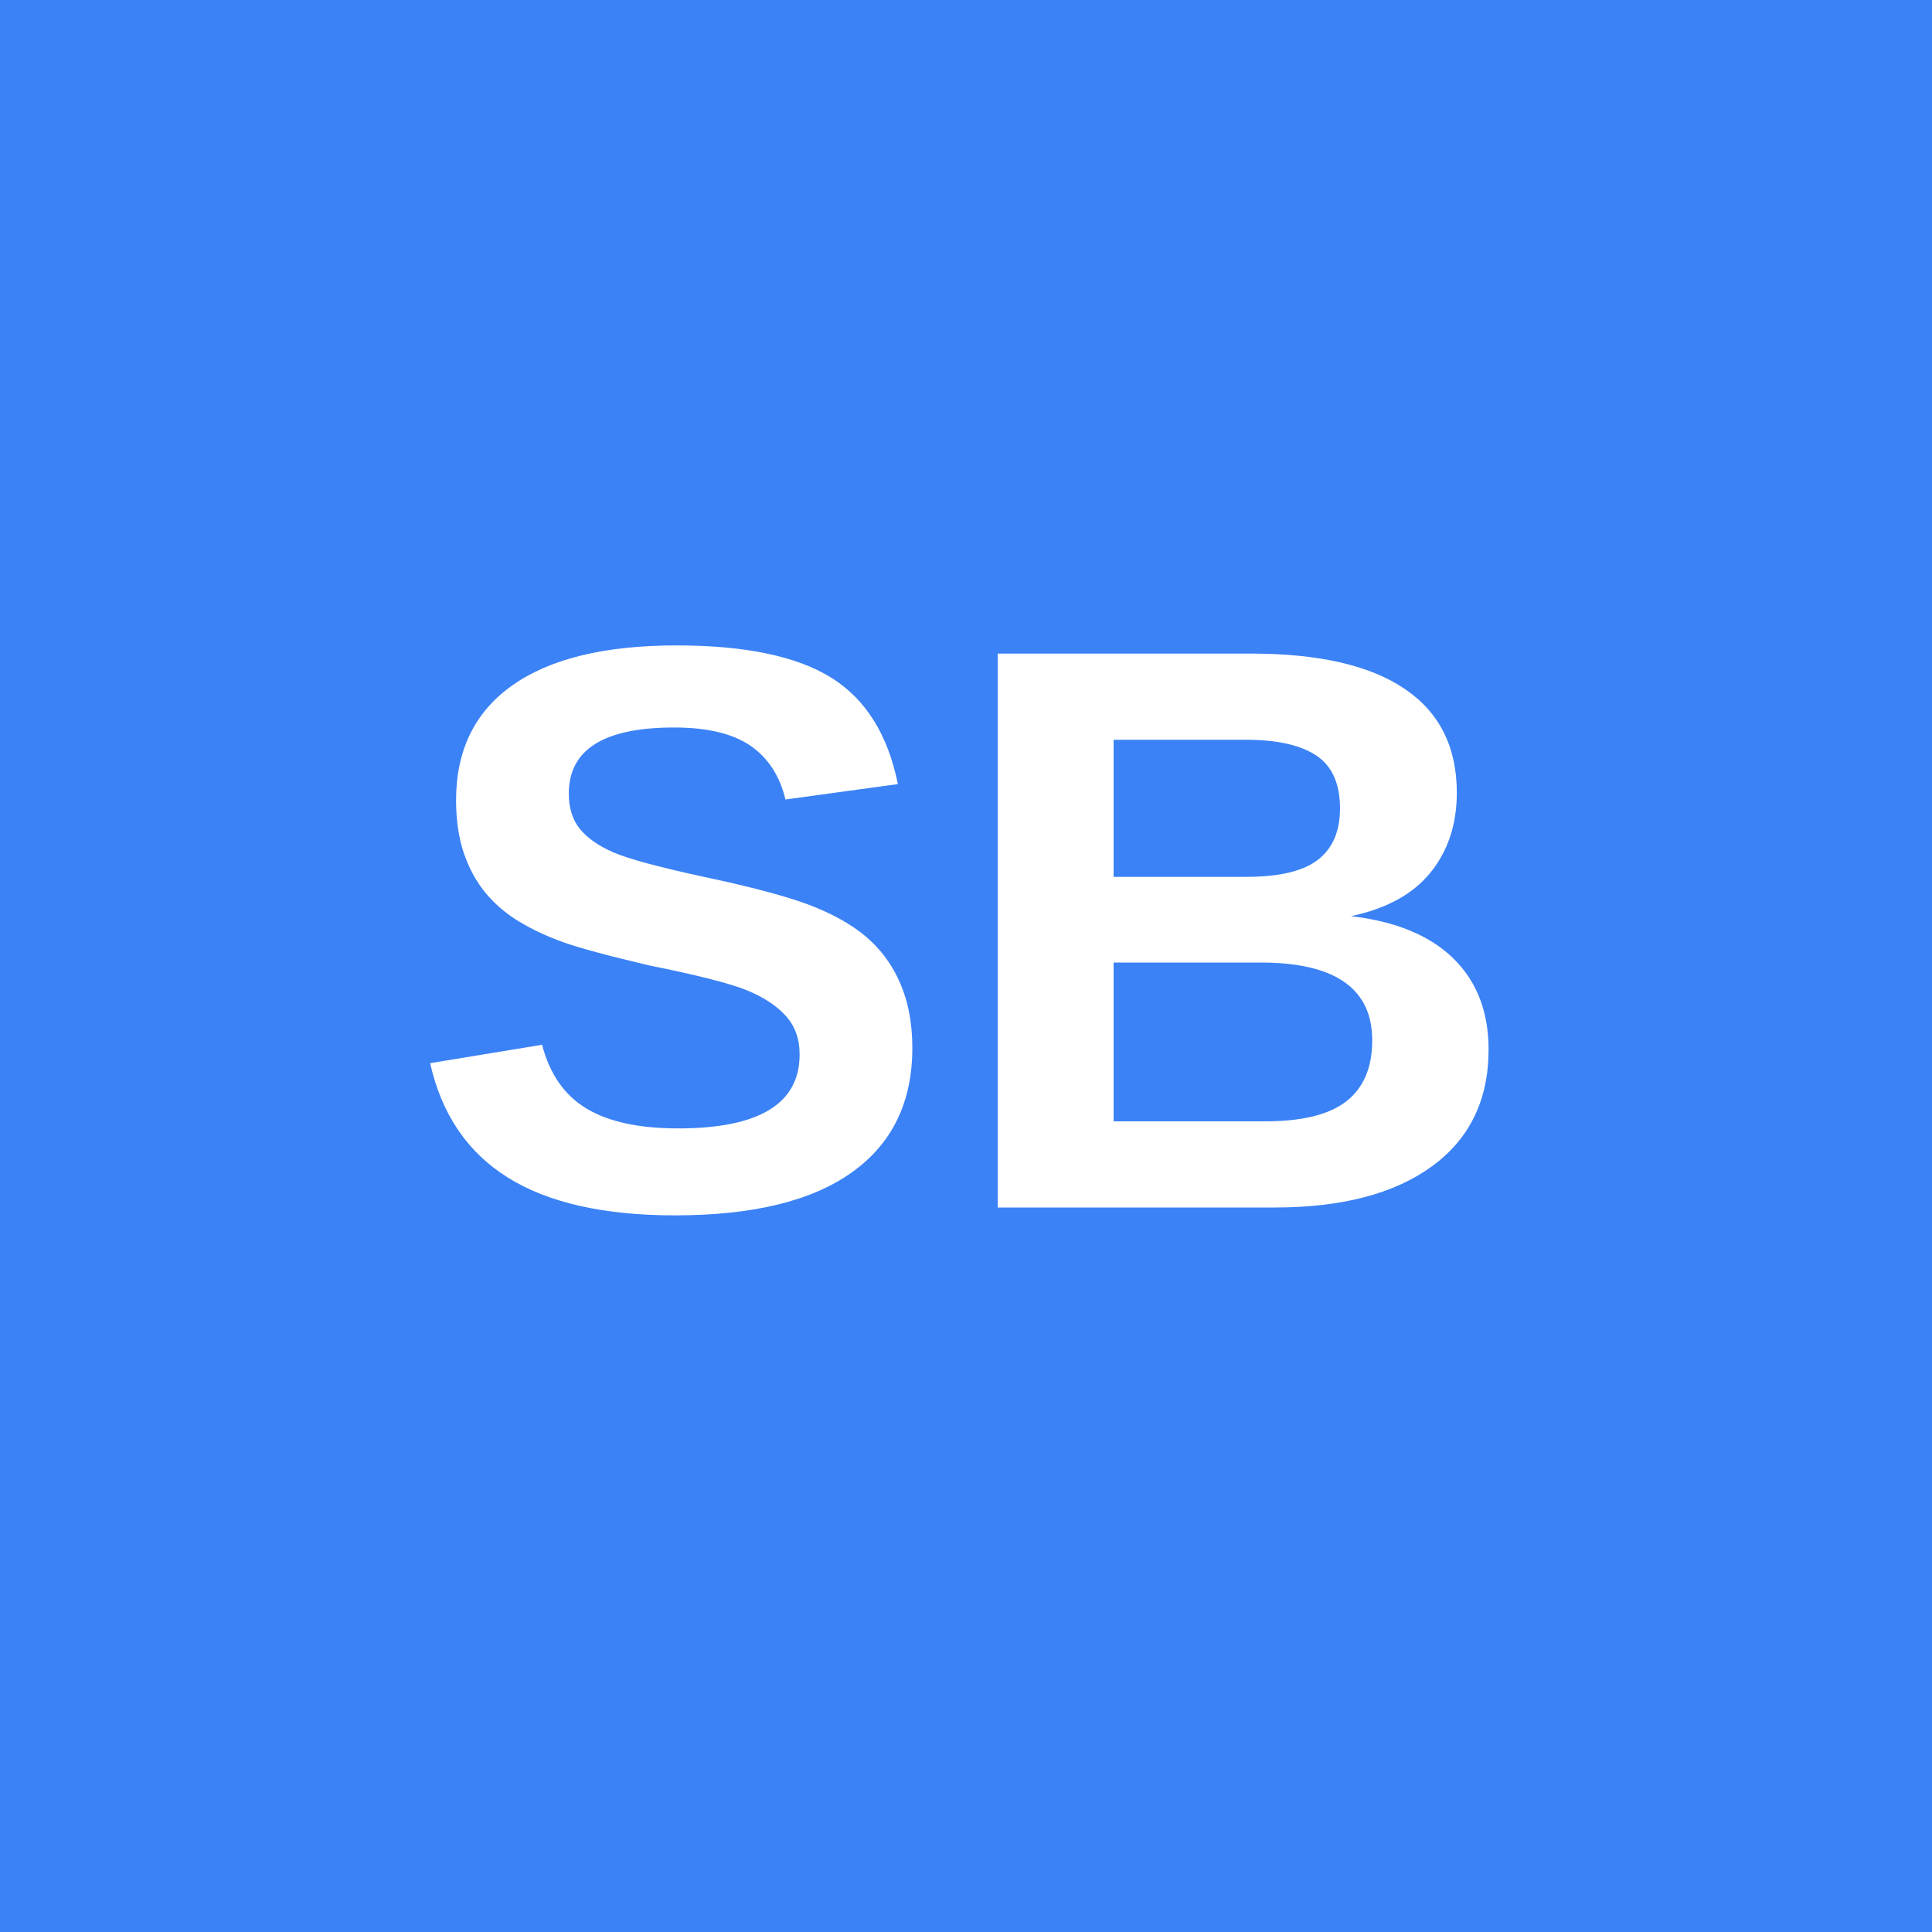
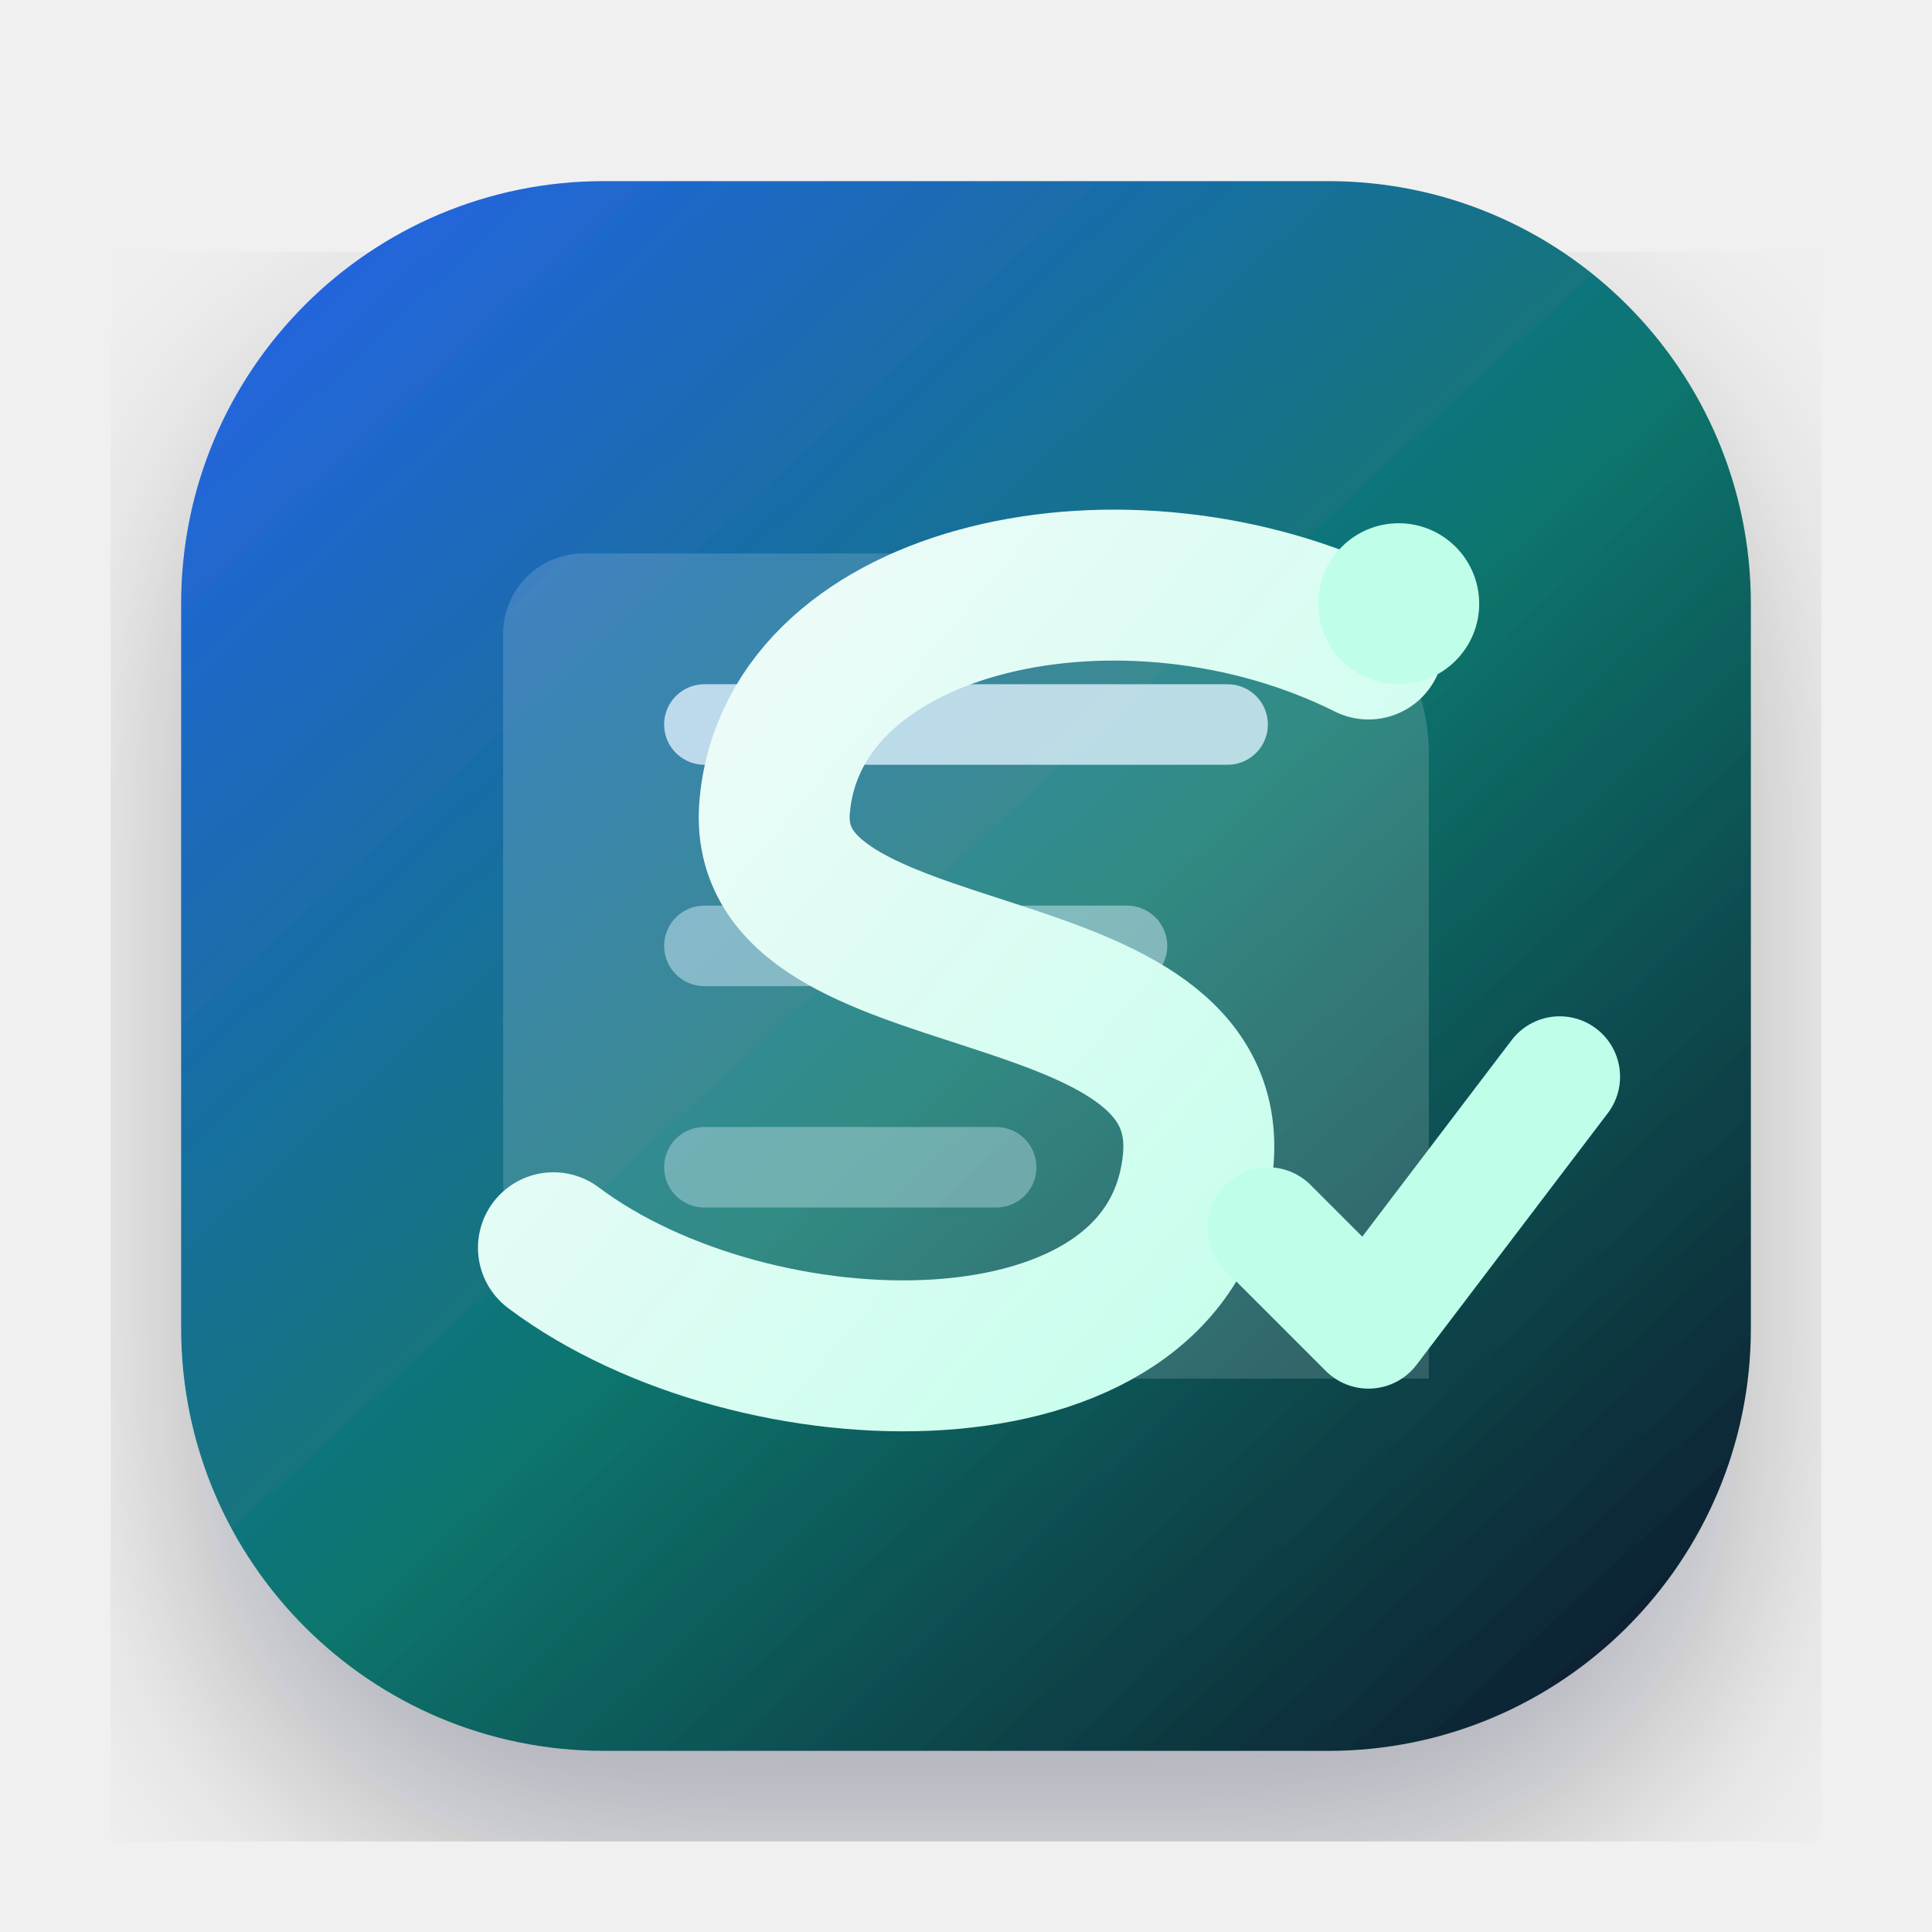
- <svg xmlns="http://www.w3.org/2000/svg" width="192" height="192">
-   <rect width="192" height="192" fill="#3b82f6" />
-   <text x="96" y="120" font-family="Arial, sans-serif" font-size="80" font-weight="bold" fill="white" text-anchor="middle">SB</text>
+ <svg xmlns="http://www.w3.org/2000/svg" width="192" height="192" viewBox="0 0 192 192" fill="none" role="img" aria-label="SwenBooks logo mark">
+   <defs>
+     <linearGradient id="tile" x1="24" y1="18" x2="168" y2="174" gradientUnits="userSpaceOnUse">
+       <stop offset="0" stop-color="#2563EB" />
+       <stop offset="0.52" stop-color="#0F766E" />
+       <stop offset="1" stop-color="#0F172A" />
+     </linearGradient>
+     <linearGradient id="stroke" x1="48" y1="54" x2="144" y2="136" gradientUnits="userSpaceOnUse">
+       <stop offset="0" stop-color="#F8FAFC" />
+       <stop offset="1" stop-color="#BFFFEA" />
+     </linearGradient>
+     <filter id="shadow" x="11" y="13" width="170" height="170" filterUnits="userSpaceOnUse" color-interpolation-filters="sRGB">
+       <feDropShadow dx="0" dy="12" stdDeviation="12" flood-color="#020617" flood-opacity="0.28" />
+     </filter>
+   </defs>
+   <rect x="18" y="18" width="156" height="156" rx="42" fill="url(#tile)" filter="url(#shadow)" />
+   <path d="M58 55H122C133.046 55 142 63.954 142 75V137H70C58.954 137 50 128.046 50 117V63C50 58.582 53.582 55 58 55Z" fill="#F8FAFC" fill-opacity="0.16" />
+   <path d="M70 72H122" stroke="#E0F2FE" stroke-opacity="0.78" stroke-width="8" stroke-linecap="round" />
+   <path d="M70 94H112" stroke="#E0F2FE" stroke-opacity="0.46" stroke-width="8" stroke-linecap="round" />
+   <path d="M70 116H99" stroke="#E0F2FE" stroke-opacity="0.36" stroke-width="8" stroke-linecap="round" />
+   <path d="M136 64C112 52 79 59 77 80C75 100 122 93 119 116C116 140 75 139 55 124" stroke="url(#stroke)" stroke-width="15" stroke-linecap="round" stroke-linejoin="round" />
+   <path d="M126 122L136 132L155 107" stroke="#BFFFEA" stroke-width="12" stroke-linecap="round" stroke-linejoin="round" />
+   <circle cx="139" cy="60" r="8" fill="#BFFFEA" />
</svg>
